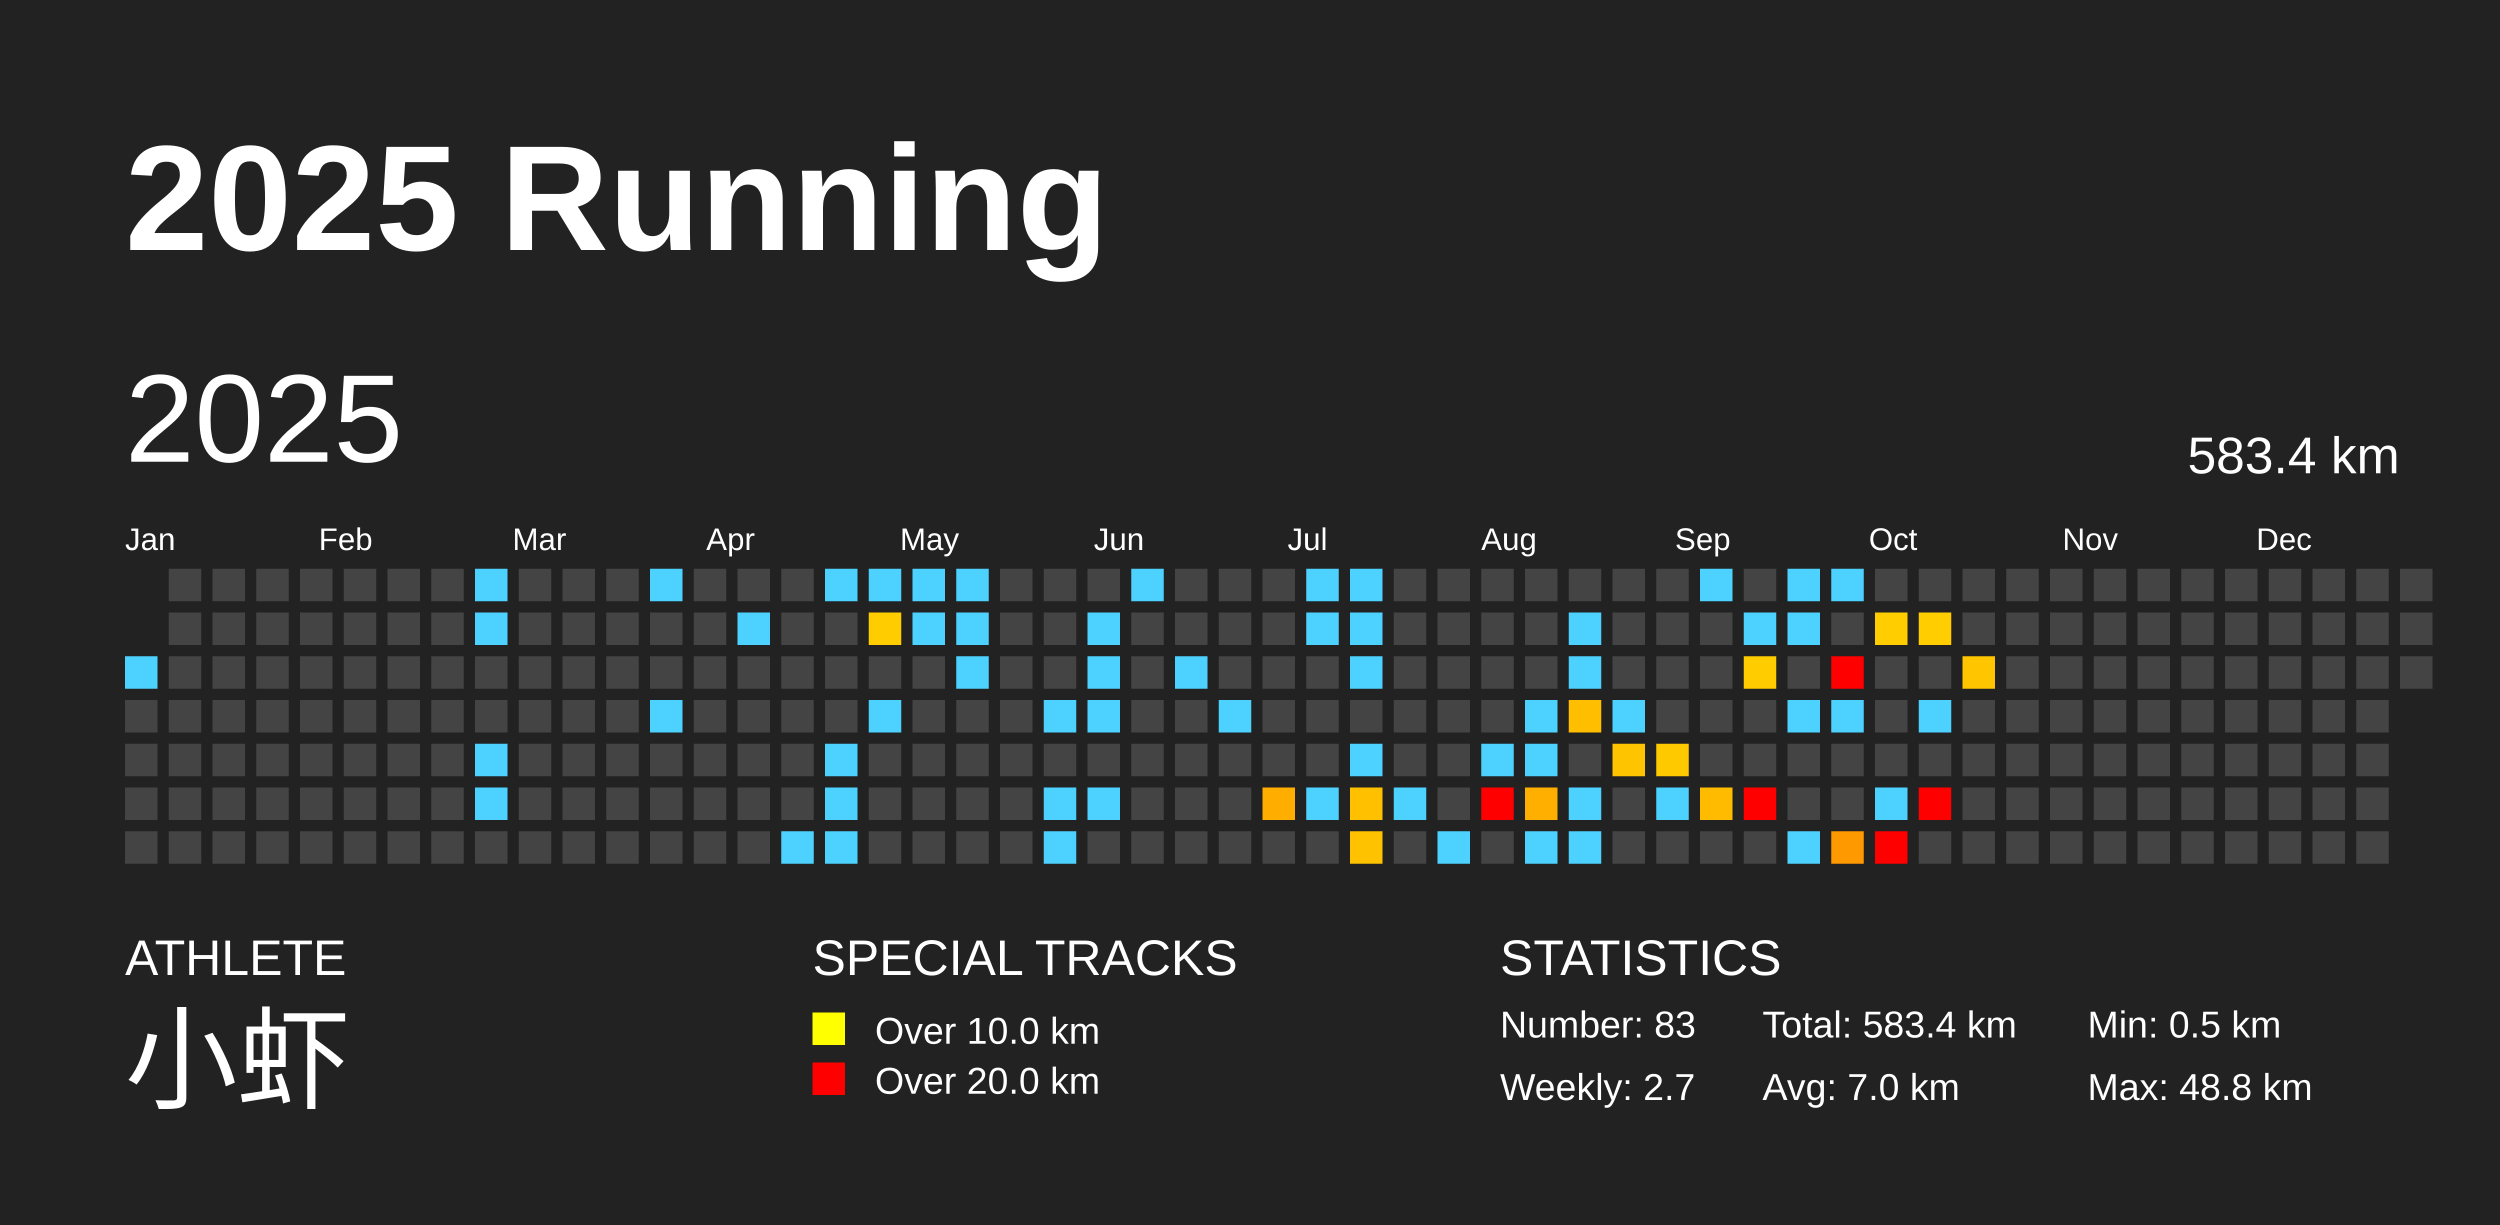
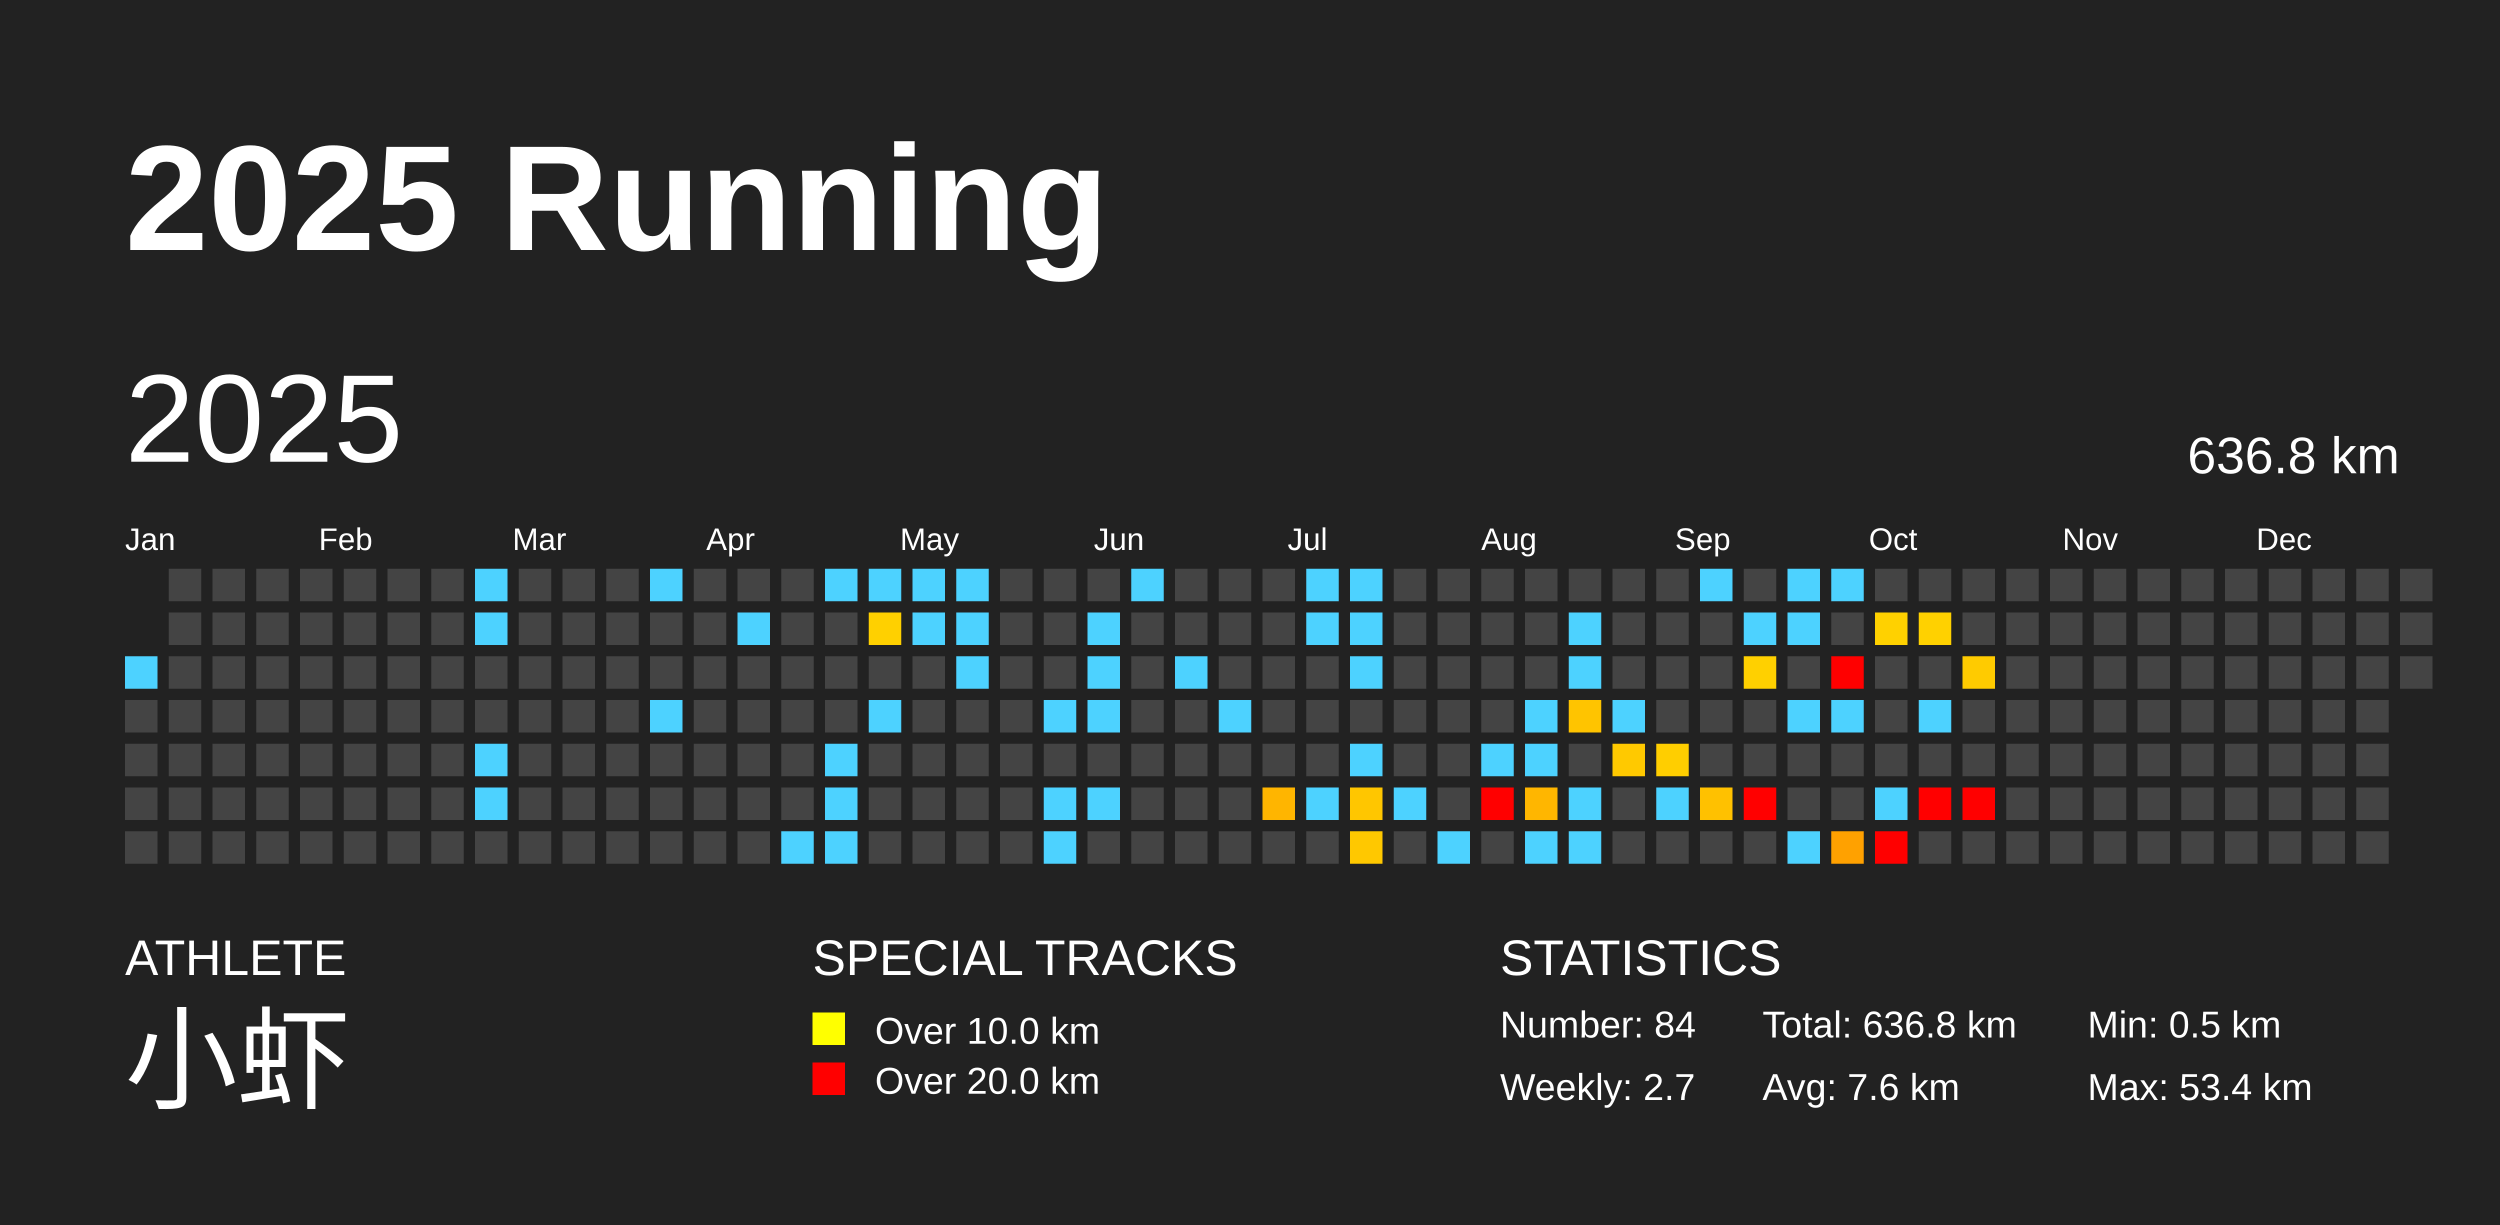
<svg xmlns="http://www.w3.org/2000/svg" baseProfile="full" height="98mm" version="1.1" viewBox="0,0,200,98" width="200mm">
  <defs />
  <rect fill="#222222" height="98" width="200" x="0" y="0" />
  <text fill="#FFFFFF" style="font-size:12px; font-family:Arial; font-weight:bold;" x="10" y="20">2025 Running</text>
  <text fill="#FFFFFF" style="font-size:4px; font-family:Arial" x="10" y="78">ATHLETE</text>
  <text fill="#FFFFFF" style="font-size:9px; font-family:Arial" x="10" y="88">小虾</text>
  <text fill="#FFFFFF" style="font-size:4px; font-family:Arial" x="65" y="78">SPECIAL TRACKS</text>
  <rect fill="yellow" height="2.6" width="2.6" x="65" y="81" />
  <text fill="#FFFFFF" style="font-size:3px; font-family:Arial" x="70" y="83.5">Over 10.0 km</text>
  <rect fill="red" height="2.6" width="2.6" x="65" y="85" />
  <text fill="#FFFFFF" style="font-size:3px; font-family:Arial" x="70" y="87.5">Over 20.0 km</text>
  <text fill="#FFFFFF" style="font-size:4px; font-family:Arial" x="120" y="78">STATISTICS</text>
-   <text fill="#FFFFFF" style="font-size:3px; font-family:Arial" x="120" y="83">Number: 83</text>
+   <text fill="#FFFFFF" style="font-size:3px; font-family:Arial" x="120" y="83">Number: 84</text>
  <text fill="#FFFFFF" style="font-size:3px; font-family:Arial" x="120" y="88">Weekly: 2.7</text>
-   <text fill="#FFFFFF" style="font-size:3px; font-family:Arial" x="141" y="83">Total: 583.4 km</text>
-   <text fill="#FFFFFF" style="font-size:3px; font-family:Arial" x="141" y="88">Avg: 7.0 km</text>
+   <text fill="#FFFFFF" style="font-size:3px; font-family:Arial" x="141" y="83">Total: 636.8 km</text>
+   <text fill="#FFFFFF" style="font-size:3px; font-family:Arial" x="141" y="88">Avg: 7.6 km</text>
  <text fill="#FFFFFF" style="font-size:3px; font-family:Arial" x="167" y="83">Min: 0.5 km</text>
-   <text fill="#FFFFFF" style="font-size:3px; font-family:Arial" x="167" y="88">Max: 48.8 km</text>
+   <text fill="#FFFFFF" style="font-size:3px; font-family:Arial" x="167" y="88">Max: 53.4 km</text>
  <text dominant-baseline="hanging" fill="#FFFFFF" style="font-size:10.0px; font-family:Arial;" x="10" y="30">2025</text>
-   <text dominant-baseline="hanging" fill="#FFFFFF" style="font-size:4.125px; font-family:Arial;" x="175" y="35">583.4 km</text>
+   <text dominant-baseline="hanging" fill="#FFFFFF" style="font-size:4.125px; font-family:Arial;" x="175" y="35">636.8 km</text>
  <text fill="#FFFFFF" style="font-size:2.5px; font-family:Arial" x="10.0" y="44">Jan</text>
  <text fill="#FFFFFF" style="font-size:2.5px; font-family:Arial" x="25.5" y="44">Feb</text>
  <text fill="#FFFFFF" style="font-size:2.5px; font-family:Arial" x="41.0" y="44">Mar</text>
  <text fill="#FFFFFF" style="font-size:2.5px; font-family:Arial" x="56.5" y="44">Apr</text>
  <text fill="#FFFFFF" style="font-size:2.5px; font-family:Arial" x="72.0" y="44">May</text>
  <text fill="#FFFFFF" style="font-size:2.5px; font-family:Arial" x="87.5" y="44">Jun</text>
  <text fill="#FFFFFF" style="font-size:2.5px; font-family:Arial" x="103.0" y="44">Jul</text>
  <text fill="#FFFFFF" style="font-size:2.5px; font-family:Arial" x="118.5" y="44">Aug</text>
  <text fill="#FFFFFF" style="font-size:2.5px; font-family:Arial" x="134.0" y="44">Sep</text>
  <text fill="#FFFFFF" style="font-size:2.5px; font-family:Arial" x="149.5" y="44">Oct</text>
  <text fill="#FFFFFF" style="font-size:2.5px; font-family:Arial" x="165.0" y="44">Nov</text>
  <text fill="#FFFFFF" style="font-size:2.5px; font-family:Arial" x="180.5" y="44">Dec</text>
  <rect fill="#4dd2ff" height="2.6" width="2.6" x="10.0" y="52.5" />
  <rect fill="#444444" height="2.6" width="2.6" x="10.0" y="56.0" />
  <rect fill="#444444" height="2.6" width="2.6" x="10.0" y="59.5" />
  <rect fill="#444444" height="2.6" width="2.6" x="10.0" y="63.0" />
  <rect fill="#444444" height="2.6" width="2.6" x="10.0" y="66.5" />
  <rect fill="#444444" height="2.6" width="2.6" x="13.5" y="45.5" />
  <rect fill="#444444" height="2.6" width="2.6" x="13.5" y="49.0" />
  <rect fill="#444444" height="2.6" width="2.6" x="13.5" y="52.5" />
  <rect fill="#444444" height="2.6" width="2.6" x="13.5" y="56.0" />
  <rect fill="#444444" height="2.6" width="2.6" x="13.5" y="59.5" />
  <rect fill="#444444" height="2.6" width="2.6" x="13.5" y="63.0" />
  <rect fill="#444444" height="2.6" width="2.6" x="13.5" y="66.5" />
  <rect fill="#444444" height="2.6" width="2.6" x="17.0" y="45.5" />
  <rect fill="#444444" height="2.6" width="2.6" x="17.0" y="49.0" />
  <rect fill="#444444" height="2.6" width="2.6" x="17.0" y="52.5" />
  <rect fill="#444444" height="2.6" width="2.6" x="17.0" y="56.0" />
  <rect fill="#444444" height="2.6" width="2.6" x="17.0" y="59.5" />
  <rect fill="#444444" height="2.6" width="2.6" x="17.0" y="63.0" />
  <rect fill="#444444" height="2.6" width="2.6" x="17.0" y="66.5" />
  <rect fill="#444444" height="2.6" width="2.6" x="20.5" y="45.5" />
  <rect fill="#444444" height="2.6" width="2.6" x="20.5" y="49.0" />
  <rect fill="#444444" height="2.6" width="2.6" x="20.5" y="52.5" />
  <rect fill="#444444" height="2.6" width="2.6" x="20.5" y="56.0" />
  <rect fill="#444444" height="2.6" width="2.6" x="20.5" y="59.5" />
  <rect fill="#444444" height="2.6" width="2.6" x="20.5" y="63.0" />
  <rect fill="#444444" height="2.6" width="2.6" x="20.5" y="66.5" />
  <rect fill="#444444" height="2.6" width="2.6" x="24.0" y="45.5" />
  <rect fill="#444444" height="2.6" width="2.6" x="24.0" y="49.0" />
  <rect fill="#444444" height="2.6" width="2.6" x="24.0" y="52.5" />
  <rect fill="#444444" height="2.6" width="2.6" x="24.0" y="56.0" />
  <rect fill="#444444" height="2.6" width="2.6" x="24.0" y="59.5" />
  <rect fill="#444444" height="2.6" width="2.6" x="24.0" y="63.0" />
  <rect fill="#444444" height="2.6" width="2.6" x="24.0" y="66.5" />
  <rect fill="#444444" height="2.6" width="2.6" x="27.5" y="45.5" />
  <rect fill="#444444" height="2.6" width="2.6" x="27.5" y="49.0" />
  <rect fill="#444444" height="2.6" width="2.6" x="27.5" y="52.5" />
  <rect fill="#444444" height="2.6" width="2.6" x="27.5" y="56.0" />
  <rect fill="#444444" height="2.6" width="2.6" x="27.5" y="59.5" />
  <rect fill="#444444" height="2.6" width="2.6" x="27.5" y="63.0" />
  <rect fill="#444444" height="2.6" width="2.6" x="27.5" y="66.5" />
  <rect fill="#444444" height="2.6" width="2.6" x="31.0" y="45.5" />
  <rect fill="#444444" height="2.6" width="2.6" x="31.0" y="49.0" />
  <rect fill="#444444" height="2.6" width="2.6" x="31.0" y="52.5" />
  <rect fill="#444444" height="2.6" width="2.6" x="31.0" y="56.0" />
  <rect fill="#444444" height="2.6" width="2.6" x="31.0" y="59.5" />
  <rect fill="#444444" height="2.6" width="2.6" x="31.0" y="63.0" />
  <rect fill="#444444" height="2.6" width="2.6" x="31.0" y="66.5" />
  <rect fill="#444444" height="2.6" width="2.6" x="34.5" y="45.5" />
  <rect fill="#444444" height="2.6" width="2.6" x="34.5" y="49.0" />
  <rect fill="#444444" height="2.6" width="2.6" x="34.5" y="52.5" />
  <rect fill="#444444" height="2.6" width="2.6" x="34.5" y="56.0" />
  <rect fill="#444444" height="2.6" width="2.6" x="34.5" y="59.5" />
  <rect fill="#444444" height="2.6" width="2.6" x="34.5" y="63.0" />
  <rect fill="#444444" height="2.6" width="2.6" x="34.5" y="66.5" />
  <rect fill="#4dd2ff" height="2.6" width="2.6" x="38.0" y="45.5" />
  <rect fill="#4dd2ff" height="2.6" width="2.6" x="38.0" y="49.0" />
  <rect fill="#444444" height="2.6" width="2.6" x="38.0" y="52.5" />
  <rect fill="#444444" height="2.6" width="2.6" x="38.0" y="56.0" />
  <rect fill="#4dd2ff" height="2.6" width="2.6" x="38.0" y="59.5" />
  <rect fill="#4dd2ff" height="2.6" width="2.6" x="38.0" y="63.0" />
  <rect fill="#444444" height="2.6" width="2.6" x="38.0" y="66.5" />
  <rect fill="#444444" height="2.6" width="2.6" x="41.5" y="45.5" />
  <rect fill="#444444" height="2.6" width="2.6" x="41.5" y="49.0" />
  <rect fill="#444444" height="2.6" width="2.6" x="41.5" y="52.5" />
  <rect fill="#444444" height="2.6" width="2.6" x="41.5" y="56.0" />
  <rect fill="#444444" height="2.6" width="2.6" x="41.5" y="59.5" />
  <rect fill="#444444" height="2.6" width="2.6" x="41.5" y="63.0" />
  <rect fill="#444444" height="2.6" width="2.6" x="41.5" y="66.5" />
  <rect fill="#444444" height="2.6" width="2.6" x="45.0" y="45.5" />
  <rect fill="#444444" height="2.6" width="2.6" x="45.0" y="49.0" />
  <rect fill="#444444" height="2.6" width="2.6" x="45.0" y="52.5" />
  <rect fill="#444444" height="2.6" width="2.6" x="45.0" y="56.0" />
  <rect fill="#444444" height="2.6" width="2.6" x="45.0" y="59.5" />
  <rect fill="#444444" height="2.6" width="2.6" x="45.0" y="63.0" />
  <rect fill="#444444" height="2.6" width="2.6" x="45.0" y="66.5" />
  <rect fill="#444444" height="2.6" width="2.6" x="48.5" y="45.5" />
  <rect fill="#444444" height="2.6" width="2.6" x="48.5" y="49.0" />
  <rect fill="#444444" height="2.6" width="2.6" x="48.5" y="52.5" />
  <rect fill="#444444" height="2.6" width="2.6" x="48.5" y="56.0" />
  <rect fill="#444444" height="2.6" width="2.6" x="48.5" y="59.5" />
  <rect fill="#444444" height="2.6" width="2.6" x="48.5" y="63.0" />
  <rect fill="#444444" height="2.6" width="2.6" x="48.5" y="66.5" />
  <rect fill="#4dd2ff" height="2.6" width="2.6" x="52.0" y="45.5" />
  <rect fill="#444444" height="2.6" width="2.6" x="52.0" y="49.0" />
  <rect fill="#444444" height="2.6" width="2.6" x="52.0" y="52.5" />
  <rect fill="#4dd2ff" height="2.6" width="2.6" x="52.0" y="56.0" />
  <rect fill="#444444" height="2.6" width="2.6" x="52.0" y="59.5" />
  <rect fill="#444444" height="2.6" width="2.6" x="52.0" y="63.0" />
  <rect fill="#444444" height="2.6" width="2.6" x="52.0" y="66.5" />
  <rect fill="#444444" height="2.6" width="2.6" x="55.5" y="45.5" />
  <rect fill="#444444" height="2.6" width="2.6" x="55.5" y="49.0" />
  <rect fill="#444444" height="2.6" width="2.6" x="55.5" y="52.5" />
  <rect fill="#444444" height="2.6" width="2.6" x="55.5" y="56.0" />
  <rect fill="#444444" height="2.6" width="2.6" x="55.5" y="59.5" />
  <rect fill="#444444" height="2.6" width="2.6" x="55.5" y="63.0" />
  <rect fill="#444444" height="2.6" width="2.6" x="55.5" y="66.5" />
  <rect fill="#444444" height="2.6" width="2.6" x="59.0" y="45.5" />
  <rect fill="#4dd2ff" height="2.6" width="2.6" x="59.0" y="49.0" />
  <rect fill="#444444" height="2.6" width="2.6" x="59.0" y="52.5" />
  <rect fill="#444444" height="2.6" width="2.6" x="59.0" y="56.0" />
  <rect fill="#444444" height="2.6" width="2.6" x="59.0" y="59.5" />
  <rect fill="#444444" height="2.6" width="2.6" x="59.0" y="63.0" />
  <rect fill="#444444" height="2.6" width="2.6" x="59.0" y="66.5" />
  <rect fill="#444444" height="2.6" width="2.6" x="62.5" y="45.5" />
  <rect fill="#444444" height="2.6" width="2.6" x="62.5" y="49.0" />
  <rect fill="#444444" height="2.6" width="2.6" x="62.5" y="52.5" />
  <rect fill="#444444" height="2.6" width="2.6" x="62.5" y="56.0" />
  <rect fill="#444444" height="2.6" width="2.6" x="62.5" y="59.5" />
  <rect fill="#444444" height="2.6" width="2.6" x="62.5" y="63.0" />
  <rect fill="#4dd2ff" height="2.6" width="2.6" x="62.5" y="66.5" />
  <rect fill="#4dd2ff" height="2.6" width="2.6" x="66.0" y="45.5" />
  <rect fill="#444444" height="2.6" width="2.6" x="66.0" y="49.0" />
  <rect fill="#444444" height="2.6" width="2.6" x="66.0" y="52.5" />
  <rect fill="#444444" height="2.6" width="2.6" x="66.0" y="56.0" />
  <rect fill="#4dd2ff" height="2.6" width="2.6" x="66.0" y="59.5" />
  <rect fill="#4dd2ff" height="2.6" width="2.6" x="66.0" y="63.0" />
  <rect fill="#4dd2ff" height="2.6" width="2.6" x="66.0" y="66.5" />
  <rect fill="#4dd2ff" height="2.6" width="2.6" x="69.5" y="45.5" />
-   <rect fill="#ffcc00" height="2.6" width="2.6" x="69.5" y="49.0" />
+   <rect fill="#ffd000" height="2.6" width="2.6" x="69.5" y="49.0" />
  <rect fill="#444444" height="2.6" width="2.6" x="69.5" y="52.5" />
  <rect fill="#4dd2ff" height="2.6" width="2.6" x="69.5" y="56.0" />
  <rect fill="#444444" height="2.6" width="2.6" x="69.5" y="59.5" />
  <rect fill="#444444" height="2.6" width="2.6" x="69.5" y="63.0" />
  <rect fill="#444444" height="2.6" width="2.6" x="69.5" y="66.5" />
  <rect fill="#4dd2ff" height="2.6" width="2.6" x="73.0" y="45.5" />
  <rect fill="#4dd2ff" height="2.6" width="2.6" x="73.0" y="49.0" />
  <rect fill="#444444" height="2.6" width="2.6" x="73.0" y="52.5" />
  <rect fill="#444444" height="2.6" width="2.6" x="73.0" y="56.0" />
  <rect fill="#444444" height="2.6" width="2.6" x="73.0" y="59.5" />
  <rect fill="#444444" height="2.6" width="2.6" x="73.0" y="63.0" />
  <rect fill="#444444" height="2.6" width="2.6" x="73.0" y="66.5" />
  <rect fill="#4dd2ff" height="2.6" width="2.6" x="76.5" y="45.5" />
  <rect fill="#4dd2ff" height="2.6" width="2.6" x="76.5" y="49.0" />
  <rect fill="#4dd2ff" height="2.6" width="2.6" x="76.5" y="52.5" />
  <rect fill="#444444" height="2.6" width="2.6" x="76.5" y="56.0" />
  <rect fill="#444444" height="2.6" width="2.6" x="76.5" y="59.5" />
  <rect fill="#444444" height="2.6" width="2.6" x="76.5" y="63.0" />
  <rect fill="#444444" height="2.6" width="2.6" x="76.5" y="66.5" />
  <rect fill="#444444" height="2.6" width="2.6" x="80.0" y="45.5" />
  <rect fill="#444444" height="2.6" width="2.6" x="80.0" y="49.0" />
  <rect fill="#444444" height="2.6" width="2.6" x="80.0" y="52.5" />
  <rect fill="#444444" height="2.6" width="2.6" x="80.0" y="56.0" />
  <rect fill="#444444" height="2.6" width="2.6" x="80.0" y="59.5" />
  <rect fill="#444444" height="2.6" width="2.6" x="80.0" y="63.0" />
  <rect fill="#444444" height="2.6" width="2.6" x="80.0" y="66.5" />
  <rect fill="#444444" height="2.6" width="2.6" x="83.5" y="45.5" />
  <rect fill="#444444" height="2.6" width="2.6" x="83.5" y="49.0" />
  <rect fill="#444444" height="2.6" width="2.6" x="83.5" y="52.5" />
  <rect fill="#4dd2ff" height="2.6" width="2.6" x="83.5" y="56.0" />
  <rect fill="#444444" height="2.6" width="2.6" x="83.5" y="59.5" />
  <rect fill="#4dd2ff" height="2.6" width="2.6" x="83.5" y="63.0" />
  <rect fill="#4dd2ff" height="2.6" width="2.6" x="83.5" y="66.5" />
  <rect fill="#444444" height="2.6" width="2.6" x="87.0" y="45.5" />
  <rect fill="#4dd2ff" height="2.6" width="2.6" x="87.0" y="49.0" />
  <rect fill="#4dd2ff" height="2.6" width="2.6" x="87.0" y="52.5" />
  <rect fill="#4dd2ff" height="2.6" width="2.6" x="87.0" y="56.0" />
  <rect fill="#444444" height="2.6" width="2.6" x="87.0" y="59.5" />
  <rect fill="#4dd2ff" height="2.6" width="2.6" x="87.0" y="63.0" />
  <rect fill="#444444" height="2.6" width="2.6" x="87.0" y="66.5" />
  <rect fill="#4dd2ff" height="2.6" width="2.6" x="90.5" y="45.5" />
  <rect fill="#444444" height="2.6" width="2.6" x="90.5" y="49.0" />
  <rect fill="#444444" height="2.6" width="2.6" x="90.5" y="52.5" />
  <rect fill="#444444" height="2.6" width="2.6" x="90.5" y="56.0" />
  <rect fill="#444444" height="2.6" width="2.6" x="90.5" y="59.5" />
  <rect fill="#444444" height="2.6" width="2.6" x="90.5" y="63.0" />
  <rect fill="#444444" height="2.6" width="2.6" x="90.5" y="66.5" />
  <rect fill="#444444" height="2.6" width="2.6" x="94.0" y="45.5" />
  <rect fill="#444444" height="2.6" width="2.6" x="94.0" y="49.0" />
  <rect fill="#4dd2ff" height="2.6" width="2.6" x="94.0" y="52.5" />
  <rect fill="#444444" height="2.6" width="2.6" x="94.0" y="56.0" />
  <rect fill="#444444" height="2.6" width="2.6" x="94.0" y="59.5" />
  <rect fill="#444444" height="2.6" width="2.6" x="94.0" y="63.0" />
  <rect fill="#444444" height="2.6" width="2.6" x="94.0" y="66.5" />
  <rect fill="#444444" height="2.6" width="2.6" x="97.5" y="45.5" />
  <rect fill="#444444" height="2.6" width="2.6" x="97.5" y="49.0" />
  <rect fill="#444444" height="2.6" width="2.6" x="97.5" y="52.5" />
  <rect fill="#4dd2ff" height="2.6" width="2.6" x="97.5" y="56.0" />
  <rect fill="#444444" height="2.6" width="2.6" x="97.5" y="59.5" />
  <rect fill="#444444" height="2.6" width="2.6" x="97.5" y="63.0" />
  <rect fill="#444444" height="2.6" width="2.6" x="97.5" y="66.5" />
  <rect fill="#444444" height="2.6" width="2.6" x="101.0" y="45.5" />
  <rect fill="#444444" height="2.6" width="2.6" x="101.0" y="49.0" />
  <rect fill="#444444" height="2.6" width="2.6" x="101.0" y="52.5" />
  <rect fill="#444444" height="2.6" width="2.6" x="101.0" y="56.0" />
  <rect fill="#444444" height="2.6" width="2.6" x="101.0" y="59.5" />
-   <rect fill="#ffae00" height="2.6" width="2.6" x="101.0" y="63.0" />
+   <rect fill="#ffb500" height="2.6" width="2.6" x="101.0" y="63.0" />
  <rect fill="#444444" height="2.6" width="2.6" x="101.0" y="66.5" />
  <rect fill="#4dd2ff" height="2.6" width="2.6" x="104.5" y="45.5" />
  <rect fill="#4dd2ff" height="2.6" width="2.6" x="104.5" y="49.0" />
  <rect fill="#444444" height="2.6" width="2.6" x="104.5" y="52.5" />
  <rect fill="#444444" height="2.6" width="2.6" x="104.5" y="56.0" />
  <rect fill="#444444" height="2.6" width="2.6" x="104.5" y="59.5" />
  <rect fill="#4dd2ff" height="2.6" width="2.6" x="104.5" y="63.0" />
  <rect fill="#444444" height="2.6" width="2.6" x="104.5" y="66.5" />
  <rect fill="#4dd2ff" height="2.6" width="2.6" x="108.0" y="45.5" />
  <rect fill="#4dd2ff" height="2.6" width="2.6" x="108.0" y="49.0" />
  <rect fill="#4dd2ff" height="2.6" width="2.6" x="108.0" y="52.5" />
  <rect fill="#444444" height="2.6" width="2.6" x="108.0" y="56.0" />
  <rect fill="#4dd2ff" height="2.6" width="2.6" x="108.0" y="59.5" />
-   <rect fill="#ffc000" height="2.6" width="2.6" x="108.0" y="63.0" />
-   <rect fill="#ffc200" height="2.6" width="2.6" x="108.0" y="66.5" />
+   <rect fill="#ffc600" height="2.6" width="2.6" x="108.0" y="63.0" />
+   <rect fill="#ffc800" height="2.6" width="2.6" x="108.0" y="66.5" />
  <rect fill="#444444" height="2.6" width="2.6" x="111.5" y="45.5" />
  <rect fill="#444444" height="2.6" width="2.6" x="111.5" y="49.0" />
  <rect fill="#444444" height="2.6" width="2.6" x="111.5" y="52.5" />
  <rect fill="#444444" height="2.6" width="2.6" x="111.5" y="56.0" />
  <rect fill="#444444" height="2.6" width="2.6" x="111.5" y="59.5" />
  <rect fill="#4dd2ff" height="2.6" width="2.6" x="111.5" y="63.0" />
  <rect fill="#444444" height="2.6" width="2.6" x="111.5" y="66.5" />
  <rect fill="#444444" height="2.6" width="2.6" x="115.0" y="45.5" />
  <rect fill="#444444" height="2.6" width="2.6" x="115.0" y="49.0" />
  <rect fill="#444444" height="2.6" width="2.6" x="115.0" y="52.5" />
  <rect fill="#444444" height="2.6" width="2.6" x="115.0" y="56.0" />
  <rect fill="#444444" height="2.6" width="2.6" x="115.0" y="59.5" />
  <rect fill="#444444" height="2.6" width="2.6" x="115.0" y="63.0" />
  <rect fill="#4dd2ff" height="2.6" width="2.6" x="115.0" y="66.5" />
  <rect fill="#444444" height="2.6" width="2.6" x="118.5" y="45.5" />
  <rect fill="#444444" height="2.6" width="2.6" x="118.5" y="49.0" />
  <rect fill="#444444" height="2.6" width="2.6" x="118.5" y="52.5" />
  <rect fill="#444444" height="2.6" width="2.6" x="118.5" y="56.0" />
  <rect fill="#4dd2ff" height="2.6" width="2.6" x="118.5" y="59.5" />
  <rect fill="red" height="2.6" width="2.6" x="118.5" y="63.0" />
  <rect fill="#444444" height="2.6" width="2.6" x="118.5" y="66.5" />
  <rect fill="#444444" height="2.6" width="2.6" x="122.0" y="45.5" />
  <rect fill="#444444" height="2.6" width="2.6" x="122.0" y="49.0" />
  <rect fill="#444444" height="2.6" width="2.6" x="122.0" y="52.5" />
  <rect fill="#4dd2ff" height="2.6" width="2.6" x="122.0" y="56.0" />
  <rect fill="#4dd2ff" height="2.6" width="2.6" x="122.0" y="59.5" />
-   <rect fill="#ffaf00" height="2.6" width="2.6" x="122.0" y="63.0" />
+   <rect fill="#ffb600" height="2.6" width="2.6" x="122.0" y="63.0" />
  <rect fill="#4dd2ff" height="2.6" width="2.6" x="122.0" y="66.5" />
  <rect fill="#444444" height="2.6" width="2.6" x="125.5" y="45.5" />
  <rect fill="#4dd2ff" height="2.6" width="2.6" x="125.5" y="49.0" />
  <rect fill="#4dd2ff" height="2.6" width="2.6" x="125.5" y="52.5" />
-   <rect fill="#ffbe00" height="2.6" width="2.6" x="125.5" y="56.0" />
+   <rect fill="#ffc400" height="2.6" width="2.6" x="125.5" y="56.0" />
  <rect fill="#444444" height="2.6" width="2.6" x="125.5" y="59.5" />
  <rect fill="#4dd2ff" height="2.6" width="2.6" x="125.5" y="63.0" />
  <rect fill="#4dd2ff" height="2.6" width="2.6" x="125.5" y="66.5" />
  <rect fill="#444444" height="2.6" width="2.6" x="129.0" y="45.5" />
  <rect fill="#444444" height="2.6" width="2.6" x="129.0" y="49.0" />
  <rect fill="#444444" height="2.6" width="2.6" x="129.0" y="52.5" />
  <rect fill="#4dd2ff" height="2.6" width="2.6" x="129.0" y="56.0" />
-   <rect fill="#ffc400" height="2.6" width="2.6" x="129.0" y="59.5" />
+   <rect fill="#ffc900" height="2.6" width="2.6" x="129.0" y="59.5" />
  <rect fill="#444444" height="2.6" width="2.6" x="129.0" y="63.0" />
  <rect fill="#444444" height="2.6" width="2.6" x="129.0" y="66.5" />
  <rect fill="#444444" height="2.6" width="2.6" x="132.5" y="45.5" />
  <rect fill="#444444" height="2.6" width="2.6" x="132.5" y="49.0" />
  <rect fill="#444444" height="2.6" width="2.6" x="132.5" y="52.5" />
  <rect fill="#444444" height="2.6" width="2.6" x="132.5" y="56.0" />
-   <rect fill="#ffc900" height="2.6" width="2.6" x="132.5" y="59.5" />
+   <rect fill="#ffce00" height="2.6" width="2.6" x="132.5" y="59.5" />
  <rect fill="#4dd2ff" height="2.6" width="2.6" x="132.5" y="63.0" />
  <rect fill="#444444" height="2.6" width="2.6" x="132.5" y="66.5" />
  <rect fill="#4dd2ff" height="2.6" width="2.6" x="136.0" y="45.5" />
  <rect fill="#444444" height="2.6" width="2.6" x="136.0" y="49.0" />
  <rect fill="#444444" height="2.6" width="2.6" x="136.0" y="52.5" />
  <rect fill="#444444" height="2.6" width="2.6" x="136.0" y="56.0" />
  <rect fill="#444444" height="2.6" width="2.6" x="136.0" y="59.5" />
-   <rect fill="#ffbb00" height="2.6" width="2.6" x="136.0" y="63.0" />
+   <rect fill="#ffc100" height="2.6" width="2.6" x="136.0" y="63.0" />
  <rect fill="#444444" height="2.6" width="2.6" x="136.0" y="66.5" />
  <rect fill="#444444" height="2.6" width="2.6" x="139.5" y="45.5" />
  <rect fill="#4dd2ff" height="2.6" width="2.6" x="139.5" y="49.0" />
-   <rect fill="#ffcc00" height="2.6" width="2.6" x="139.5" y="52.5" />
+   <rect fill="#ffd000" height="2.6" width="2.6" x="139.5" y="52.5" />
  <rect fill="#444444" height="2.6" width="2.6" x="139.5" y="56.0" />
  <rect fill="#444444" height="2.6" width="2.6" x="139.5" y="59.5" />
  <rect fill="red" height="2.6" width="2.6" x="139.5" y="63.0" />
  <rect fill="#444444" height="2.6" width="2.6" x="139.5" y="66.5" />
  <rect fill="#4dd2ff" height="2.6" width="2.6" x="143.0" y="45.5" />
  <rect fill="#4dd2ff" height="2.6" width="2.6" x="143.0" y="49.0" />
  <rect fill="#444444" height="2.6" width="2.6" x="143.0" y="52.5" />
  <rect fill="#4dd2ff" height="2.6" width="2.6" x="143.0" y="56.0" />
  <rect fill="#444444" height="2.6" width="2.6" x="143.0" y="59.5" />
  <rect fill="#444444" height="2.6" width="2.6" x="143.0" y="63.0" />
  <rect fill="#4dd2ff" height="2.6" width="2.6" x="143.0" y="66.5" />
  <rect fill="#4dd2ff" height="2.6" width="2.6" x="146.5" y="45.5" />
  <rect fill="#444444" height="2.6" width="2.6" x="146.5" y="49.0" />
  <rect fill="red" height="2.6" width="2.6" x="146.5" y="52.5" />
  <rect fill="#4dd2ff" height="2.6" width="2.6" x="146.5" y="56.0" />
  <rect fill="#444444" height="2.6" width="2.6" x="146.5" y="59.5" />
  <rect fill="#444444" height="2.6" width="2.6" x="146.5" y="63.0" />
-   <rect fill="#ff9900" height="2.6" width="2.6" x="146.5" y="66.5" />
+   <rect fill="#ffa100" height="2.6" width="2.6" x="146.5" y="66.5" />
  <rect fill="#444444" height="2.6" width="2.6" x="150.0" y="45.5" />
-   <rect fill="#ffcd00" height="2.6" width="2.6" x="150.0" y="49.0" />
+   <rect fill="#ffd100" height="2.6" width="2.6" x="150.0" y="49.0" />
  <rect fill="#444444" height="2.6" width="2.6" x="150.0" y="52.5" />
  <rect fill="#444444" height="2.6" width="2.6" x="150.0" y="56.0" />
  <rect fill="#444444" height="2.6" width="2.6" x="150.0" y="59.5" />
  <rect fill="#4dd2ff" height="2.6" width="2.6" x="150.0" y="63.0" />
  <rect fill="red" height="2.6" width="2.6" x="150.0" y="66.5" />
  <rect fill="#444444" height="2.6" width="2.6" x="153.5" y="45.5" />
-   <rect fill="#ffcd00" height="2.6" width="2.6" x="153.5" y="49.0" />
+   <rect fill="#ffd100" height="2.6" width="2.6" x="153.5" y="49.0" />
  <rect fill="#444444" height="2.6" width="2.6" x="153.5" y="52.5" />
  <rect fill="#4dd2ff" height="2.6" width="2.6" x="153.5" y="56.0" />
  <rect fill="#444444" height="2.6" width="2.6" x="153.5" y="59.5" />
  <rect fill="red" height="2.6" width="2.6" x="153.5" y="63.0" />
  <rect fill="#444444" height="2.6" width="2.6" x="153.5" y="66.5" />
  <rect fill="#444444" height="2.6" width="2.6" x="157.0" y="45.5" />
  <rect fill="#444444" height="2.6" width="2.6" x="157.0" y="49.0" />
-   <rect fill="#ffc600" height="2.6" width="2.6" x="157.0" y="52.5" />
+   <rect fill="#ffcb00" height="2.6" width="2.6" x="157.0" y="52.5" />
  <rect fill="#444444" height="2.6" width="2.6" x="157.0" y="56.0" />
  <rect fill="#444444" height="2.6" width="2.6" x="157.0" y="59.5" />
-   <rect fill="#444444" height="2.6" width="2.6" x="157.0" y="63.0" />
+   <rect fill="red" height="2.6" width="2.6" x="157.0" y="63.0" />
  <rect fill="#444444" height="2.6" width="2.6" x="157.0" y="66.5" />
  <rect fill="#444444" height="2.6" width="2.6" x="160.5" y="45.5" />
  <rect fill="#444444" height="2.6" width="2.6" x="160.5" y="49.0" />
  <rect fill="#444444" height="2.6" width="2.6" x="160.5" y="52.5" />
  <rect fill="#444444" height="2.6" width="2.6" x="160.5" y="56.0" />
  <rect fill="#444444" height="2.6" width="2.6" x="160.5" y="59.5" />
  <rect fill="#444444" height="2.6" width="2.6" x="160.5" y="63.0" />
  <rect fill="#444444" height="2.6" width="2.6" x="160.5" y="66.5" />
  <rect fill="#444444" height="2.6" width="2.6" x="164.0" y="45.5" />
  <rect fill="#444444" height="2.6" width="2.6" x="164.0" y="49.0" />
  <rect fill="#444444" height="2.6" width="2.6" x="164.0" y="52.5" />
  <rect fill="#444444" height="2.6" width="2.6" x="164.0" y="56.0" />
  <rect fill="#444444" height="2.6" width="2.6" x="164.0" y="59.5" />
  <rect fill="#444444" height="2.6" width="2.6" x="164.0" y="63.0" />
  <rect fill="#444444" height="2.6" width="2.6" x="164.0" y="66.5" />
  <rect fill="#444444" height="2.6" width="2.6" x="167.5" y="45.5" />
  <rect fill="#444444" height="2.6" width="2.6" x="167.5" y="49.0" />
  <rect fill="#444444" height="2.6" width="2.6" x="167.5" y="52.5" />
  <rect fill="#444444" height="2.6" width="2.6" x="167.5" y="56.0" />
  <rect fill="#444444" height="2.6" width="2.6" x="167.5" y="59.5" />
  <rect fill="#444444" height="2.6" width="2.6" x="167.5" y="63.0" />
  <rect fill="#444444" height="2.6" width="2.6" x="167.5" y="66.5" />
  <rect fill="#444444" height="2.6" width="2.6" x="171.0" y="45.5" />
  <rect fill="#444444" height="2.6" width="2.6" x="171.0" y="49.0" />
  <rect fill="#444444" height="2.6" width="2.6" x="171.0" y="52.5" />
  <rect fill="#444444" height="2.6" width="2.6" x="171.0" y="56.0" />
  <rect fill="#444444" height="2.6" width="2.6" x="171.0" y="59.5" />
  <rect fill="#444444" height="2.6" width="2.6" x="171.0" y="63.0" />
  <rect fill="#444444" height="2.6" width="2.6" x="171.0" y="66.5" />
  <rect fill="#444444" height="2.6" width="2.6" x="174.5" y="45.5" />
  <rect fill="#444444" height="2.6" width="2.6" x="174.5" y="49.0" />
  <rect fill="#444444" height="2.6" width="2.6" x="174.5" y="52.5" />
  <rect fill="#444444" height="2.6" width="2.6" x="174.5" y="56.0" />
  <rect fill="#444444" height="2.6" width="2.6" x="174.5" y="59.5" />
  <rect fill="#444444" height="2.6" width="2.6" x="174.5" y="63.0" />
  <rect fill="#444444" height="2.6" width="2.6" x="174.5" y="66.5" />
  <rect fill="#444444" height="2.6" width="2.6" x="178.0" y="45.5" />
  <rect fill="#444444" height="2.6" width="2.6" x="178.0" y="49.0" />
  <rect fill="#444444" height="2.6" width="2.6" x="178.0" y="52.5" />
  <rect fill="#444444" height="2.6" width="2.6" x="178.0" y="56.0" />
  <rect fill="#444444" height="2.6" width="2.6" x="178.0" y="59.5" />
  <rect fill="#444444" height="2.6" width="2.6" x="178.0" y="63.0" />
  <rect fill="#444444" height="2.6" width="2.6" x="178.0" y="66.5" />
  <rect fill="#444444" height="2.6" width="2.6" x="181.5" y="45.5" />
  <rect fill="#444444" height="2.6" width="2.6" x="181.5" y="49.0" />
  <rect fill="#444444" height="2.6" width="2.6" x="181.5" y="52.5" />
  <rect fill="#444444" height="2.6" width="2.6" x="181.5" y="56.0" />
  <rect fill="#444444" height="2.6" width="2.6" x="181.5" y="59.5" />
  <rect fill="#444444" height="2.6" width="2.6" x="181.5" y="63.0" />
  <rect fill="#444444" height="2.6" width="2.6" x="181.5" y="66.5" />
  <rect fill="#444444" height="2.6" width="2.6" x="185.0" y="45.5" />
  <rect fill="#444444" height="2.6" width="2.6" x="185.0" y="49.0" />
  <rect fill="#444444" height="2.6" width="2.6" x="185.0" y="52.5" />
  <rect fill="#444444" height="2.6" width="2.6" x="185.0" y="56.0" />
  <rect fill="#444444" height="2.6" width="2.6" x="185.0" y="59.5" />
  <rect fill="#444444" height="2.6" width="2.6" x="185.0" y="63.0" />
  <rect fill="#444444" height="2.6" width="2.6" x="185.0" y="66.5" />
  <rect fill="#444444" height="2.6" width="2.6" x="188.5" y="45.5" />
  <rect fill="#444444" height="2.6" width="2.6" x="188.5" y="49.0" />
  <rect fill="#444444" height="2.6" width="2.6" x="188.5" y="52.5" />
  <rect fill="#444444" height="2.6" width="2.6" x="188.5" y="56.0" />
  <rect fill="#444444" height="2.6" width="2.6" x="188.5" y="59.5" />
  <rect fill="#444444" height="2.6" width="2.6" x="188.5" y="63.0" />
  <rect fill="#444444" height="2.6" width="2.6" x="188.5" y="66.5" />
  <rect fill="#444444" height="2.6" width="2.6" x="192.0" y="45.5" />
  <rect fill="#444444" height="2.6" width="2.6" x="192.0" y="49.0" />
  <rect fill="#444444" height="2.6" width="2.6" x="192.0" y="52.5" />
</svg>
